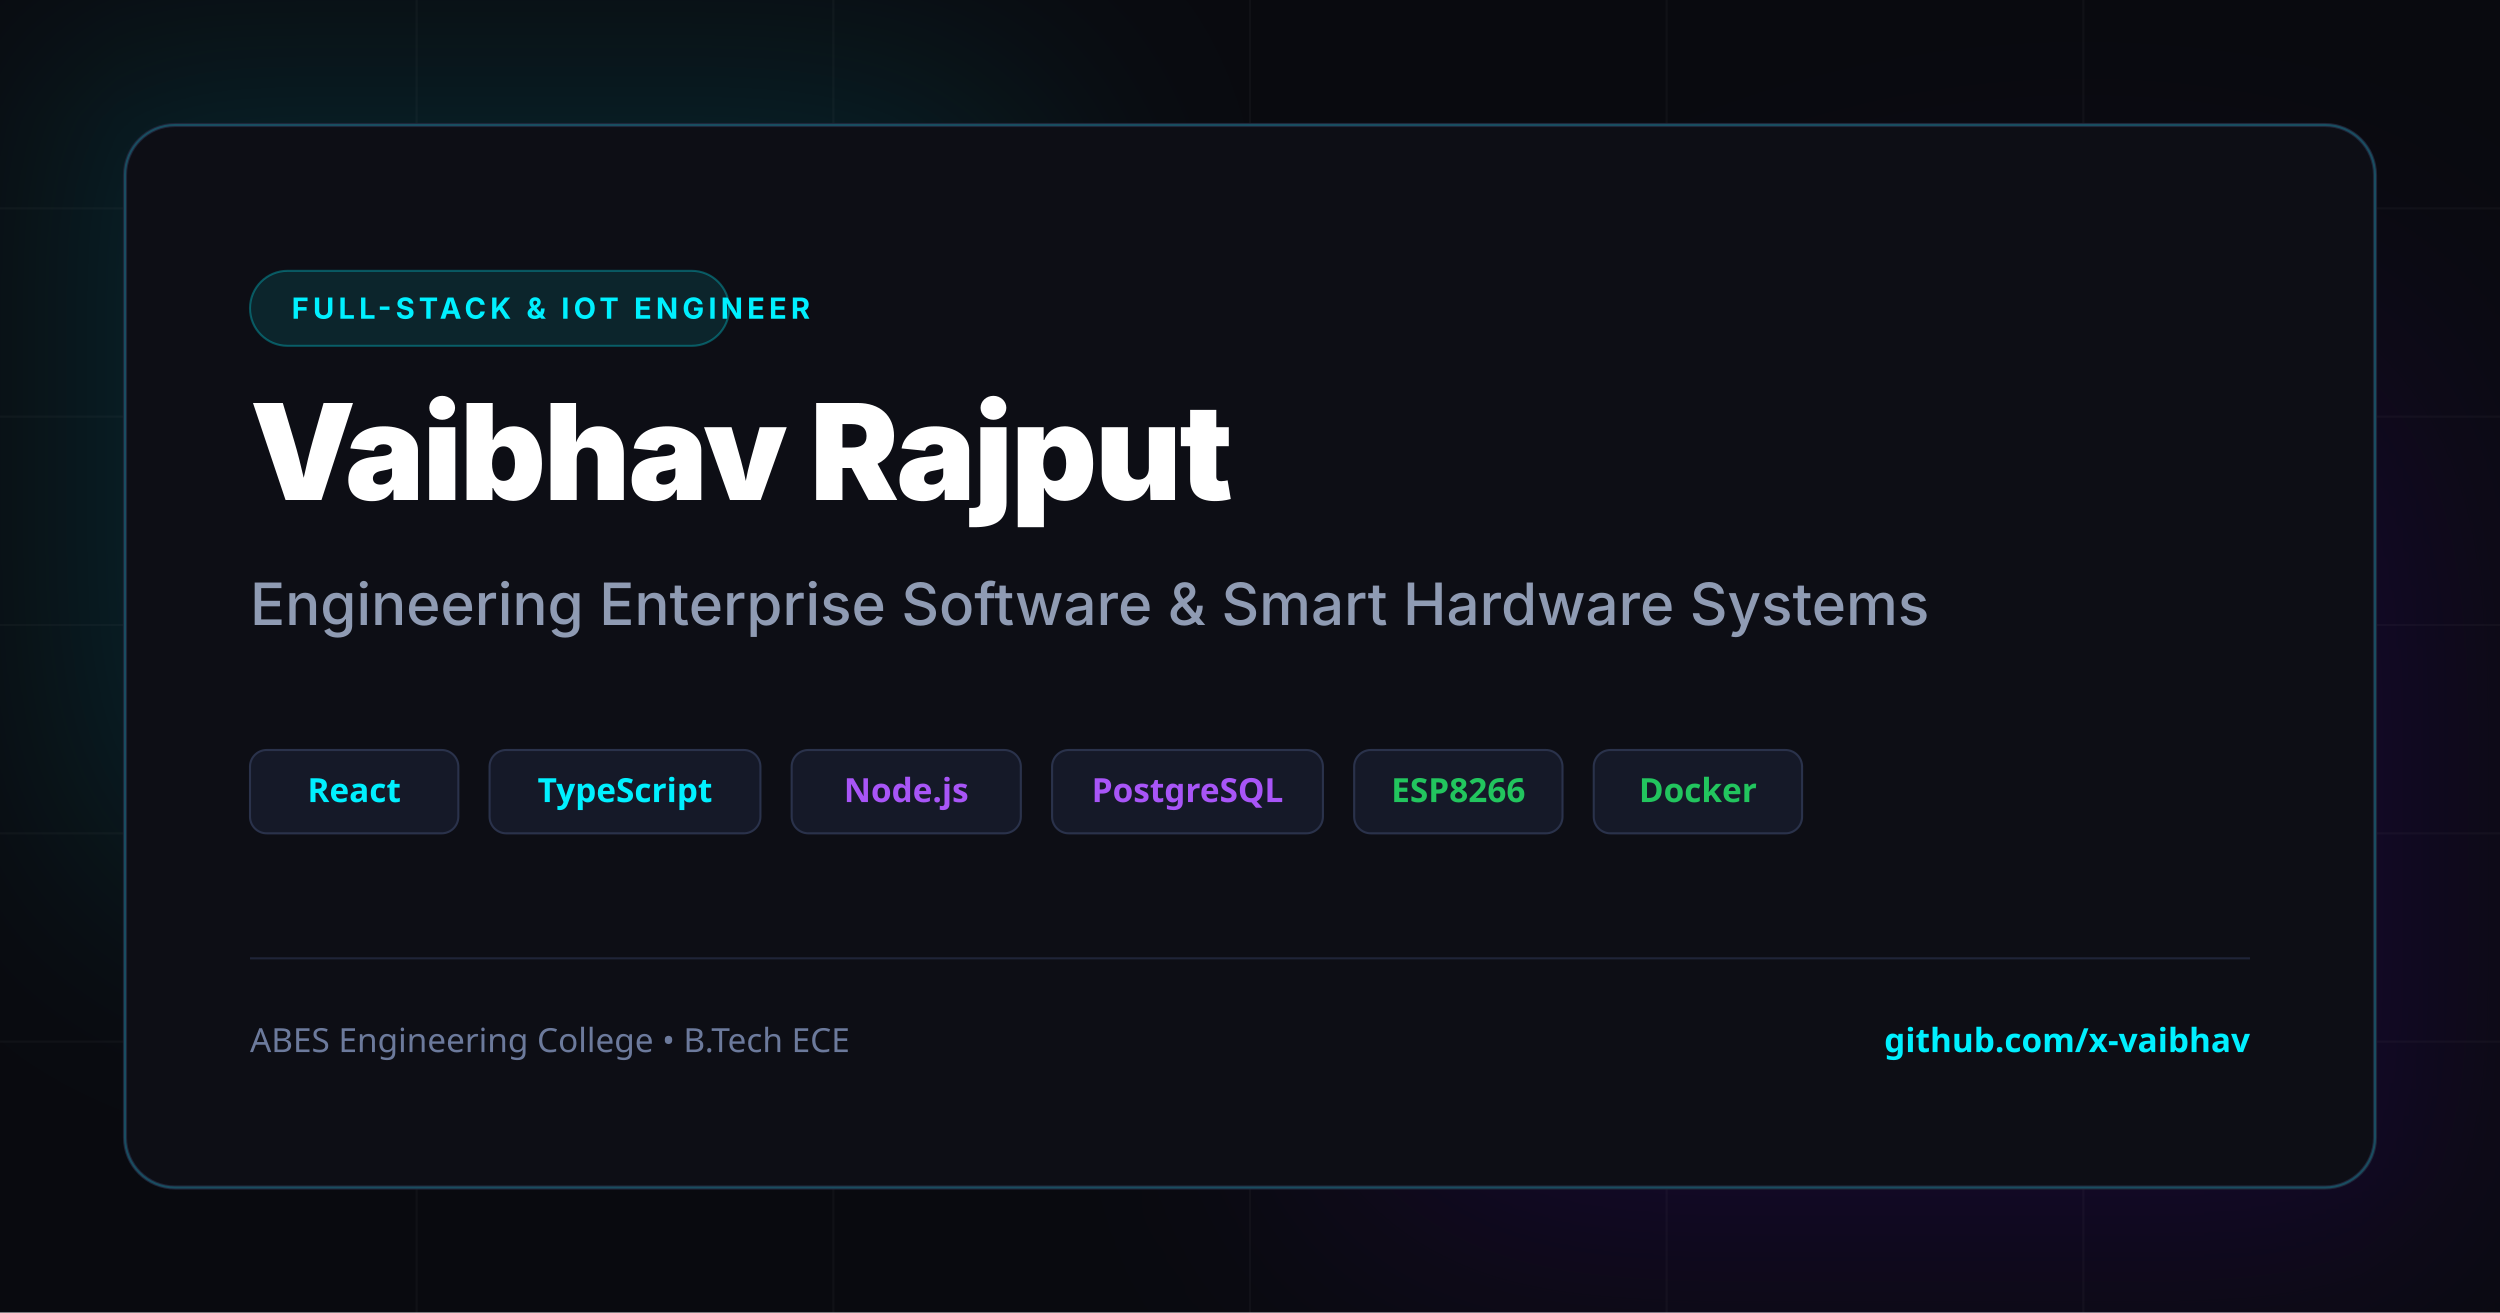
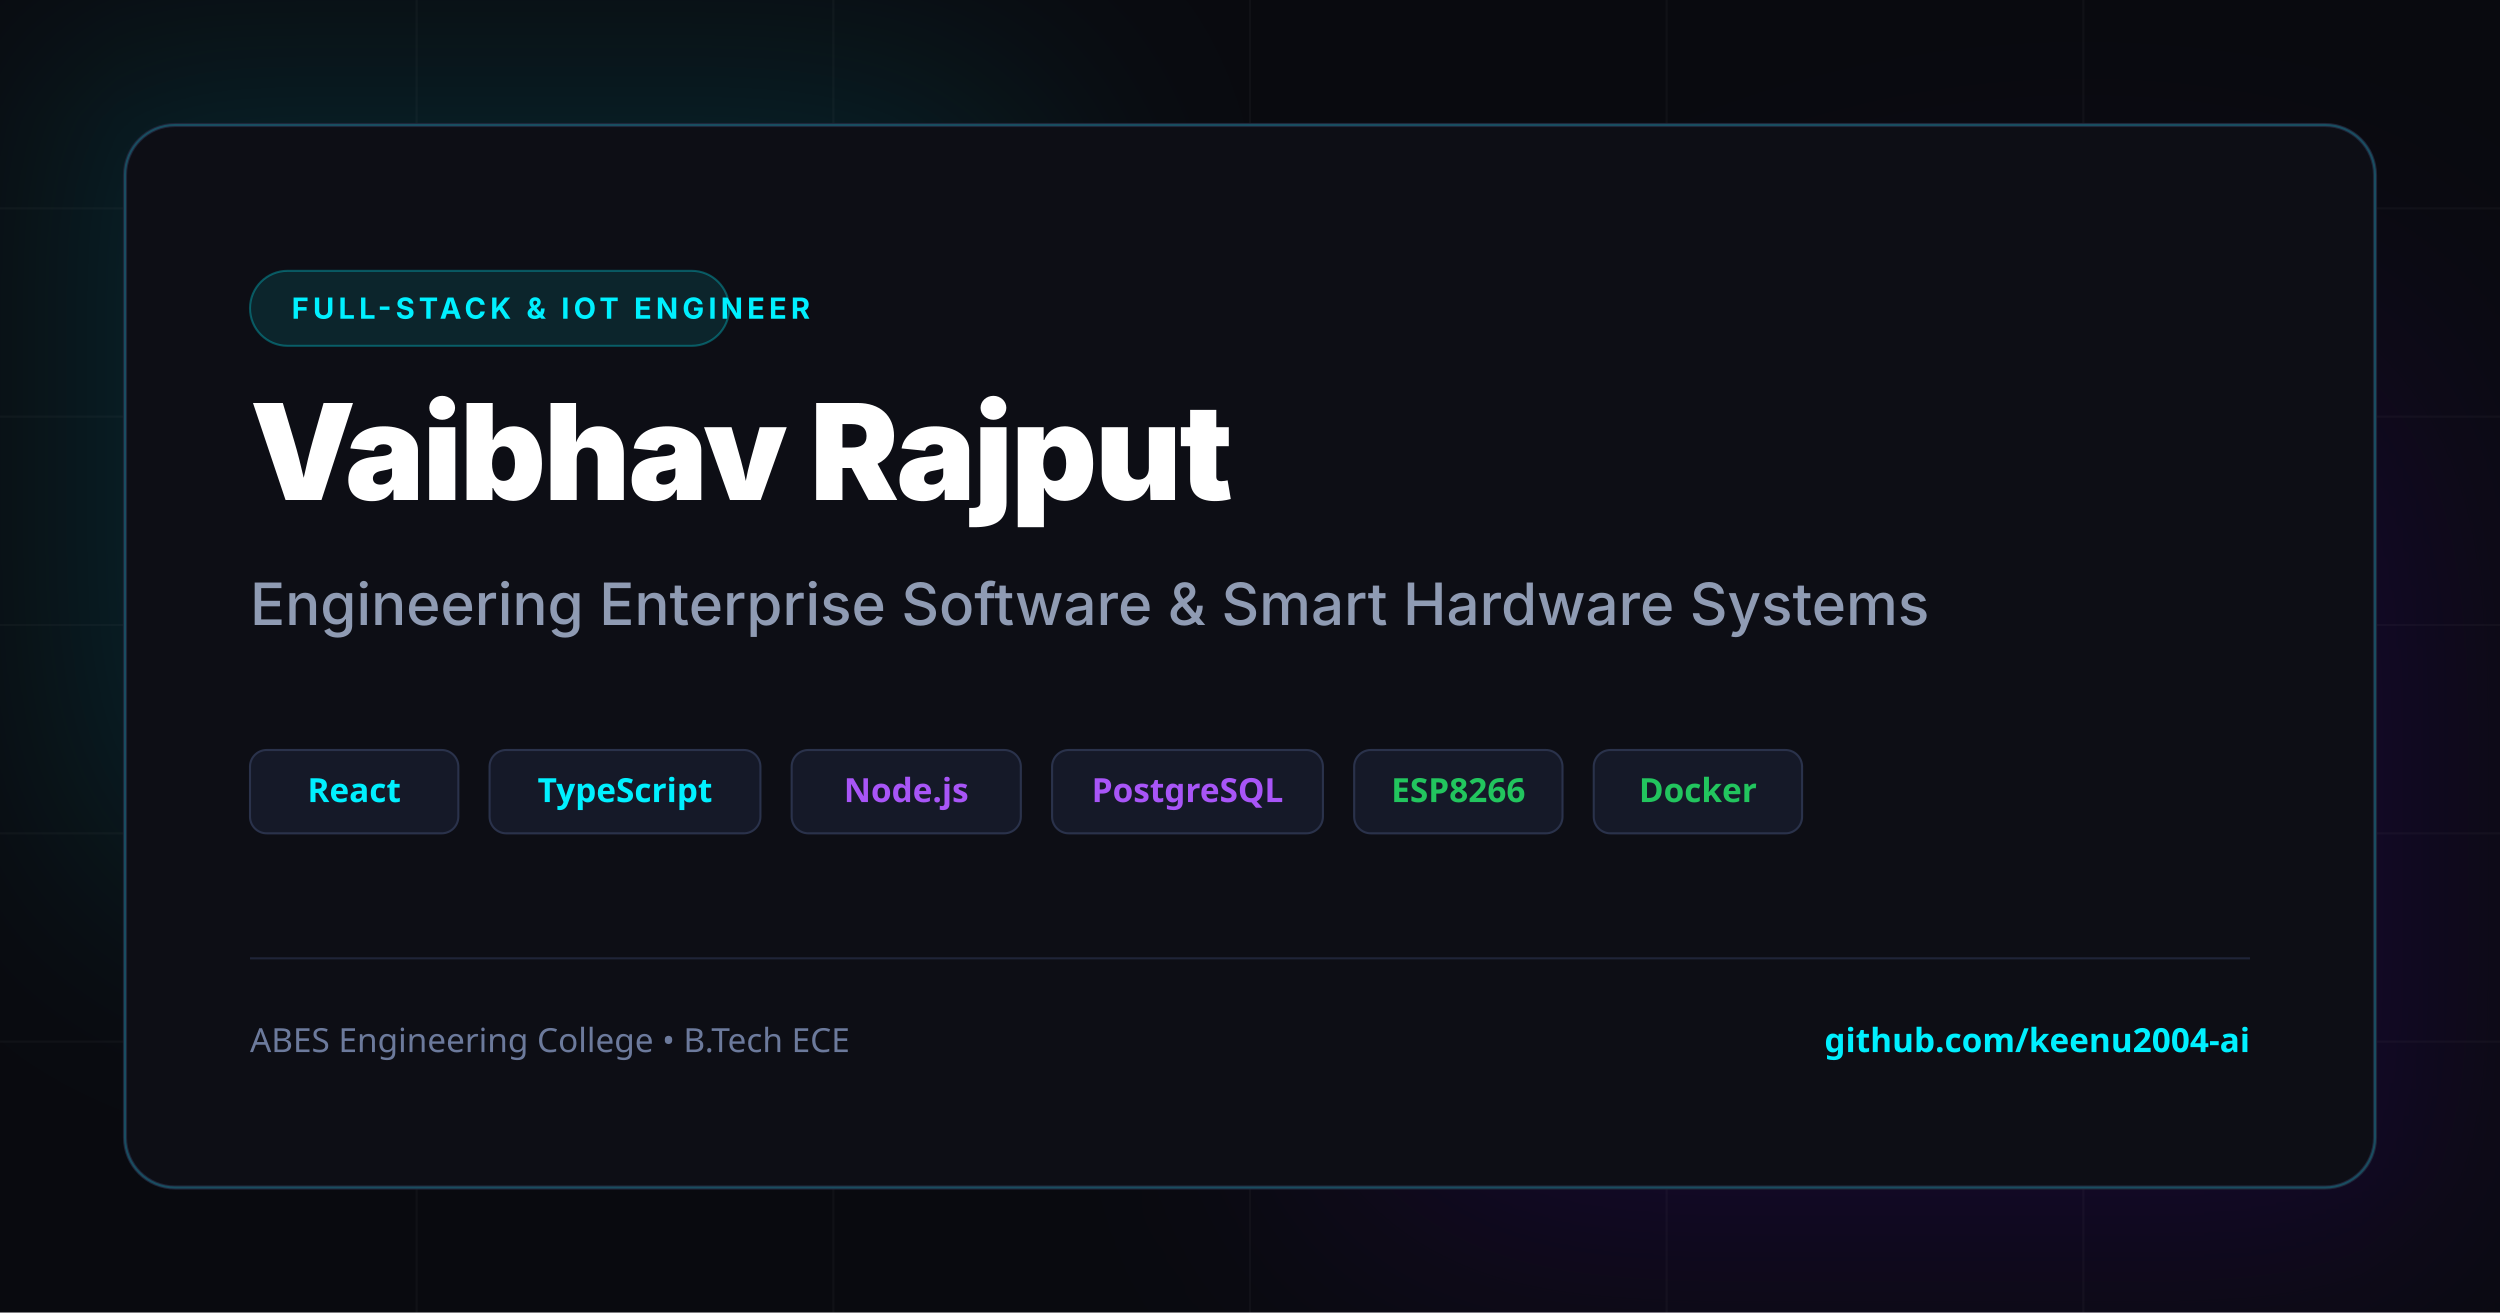
<svg xmlns="http://www.w3.org/2000/svg" viewBox="0 0 1200 630" width="1200" height="630">
  <rect width="1200" height="630" fill="#090a0f" />
  <circle cx="200" cy="150" r="300" fill="#00f0ff" opacity="0.1" filter="blur(60px)" />
  <circle cx="1000" cy="500" r="350" fill="#7000ff" opacity="0.12" filter="blur(70px)" />
  <path d="M 0 100 L 1200 100 M 0 200 L 1200 200 M 0 300 L 1200 300 M 0 400 L 1200 400 M 0 500 L 1200 500" stroke="#ffffff" stroke-opacity="0.03" stroke-width="1" />
  <path d="M 200 0 L 200 630 M 400 0 L 400 630 M 600 0 L 600 630 M 800 0 L 800 630 M 1000 0 L 1000 630" stroke="#ffffff" stroke-opacity="0.03" stroke-width="1" />
  <rect x="60" y="60" width="1080" height="510" rx="24" fill="#0d0e15" stroke="#1f2438" stroke-width="2" />
  <rect x="60" y="60" width="1080" height="510" rx="24" fill="none" stroke="#00f0ff" stroke-opacity="0.2" stroke-width="1" />
  <rect x="120" y="130" width="230" height="36" rx="18" fill="#00f0ff" fill-opacity="0.1" stroke="#00f0ff" stroke-opacity="0.3" />
  <text x="140" y="153" font-family="system-ui, -apple-system, sans-serif" font-size="14" font-weight="700" fill="#00f0ff" letter-spacing="2">FULL-STACK &amp; IOT ENGINEER</text>
  <text x="120" y="240" font-family="system-ui, -apple-system, sans-serif" font-size="64" font-weight="900" fill="#ffffff" letter-spacing="-1">Vaibhav Rajput</text>
  <text x="120" y="300" font-family="system-ui, -apple-system, sans-serif" font-size="28" font-weight="500" fill="#8f9bb3">Engineering Enterprise Software &amp; Smart Hardware Systems</text>
  <g transform="translate(120, 360)">
    <rect x="0" y="0" width="100" height="40" rx="8" fill="#151928" stroke="#2a324b" />
    <text x="50" y="25" text-anchor="middle" font-family="sans-serif" font-size="16" font-weight="600" fill="#00f0ff">React</text>
    <rect x="115" y="0" width="130" height="40" rx="8" fill="#151928" stroke="#2a324b" />
    <text x="180" y="25" text-anchor="middle" font-family="sans-serif" font-size="16" font-weight="600" fill="#00f0ff">TypeScript</text>
    <rect x="260" y="0" width="110" height="40" rx="8" fill="#151928" stroke="#2a324b" />
    <text x="315" y="25" text-anchor="middle" font-family="sans-serif" font-size="16" font-weight="600" fill="#a855f7">Node.js</text>
    <rect x="385" y="0" width="130" height="40" rx="8" fill="#151928" stroke="#2a324b" />
    <text x="450" y="25" text-anchor="middle" font-family="sans-serif" font-size="16" font-weight="600" fill="#a855f7">PostgreSQL</text>
    <rect x="530" y="0" width="100" height="40" rx="8" fill="#151928" stroke="#2a324b" />
    <text x="580" y="25" text-anchor="middle" font-family="sans-serif" font-size="16" font-weight="600" fill="#22c55e">ESP8266</text>
    <rect x="645" y="0" width="100" height="40" rx="8" fill="#151928" stroke="#2a324b" />
    <text x="695" y="25" text-anchor="middle" font-family="sans-serif" font-size="16" font-weight="600" fill="#22c55e">Docker</text>
  </g>
  <line x1="120" y1="460" x2="1080" y2="460" stroke="#1f2438" stroke-width="1" />
  <text x="120" y="505" font-family="sans-serif" font-size="16" font-weight="500" fill="#6c7a9c">ABES Engineering College • B.Tech ECE</text>
-   <text x="1080" y="505" text-anchor="end" font-family="sans-serif" font-size="16" font-weight="600" fill="#00f0ff">github.com/x-vaibhav</text>
+   <text x="1080" y="505" text-anchor="end" font-family="sans-serif" font-size="16" font-weight="600" fill="#00f0ff">github.com/keenu2004-ai</text>
</svg>
